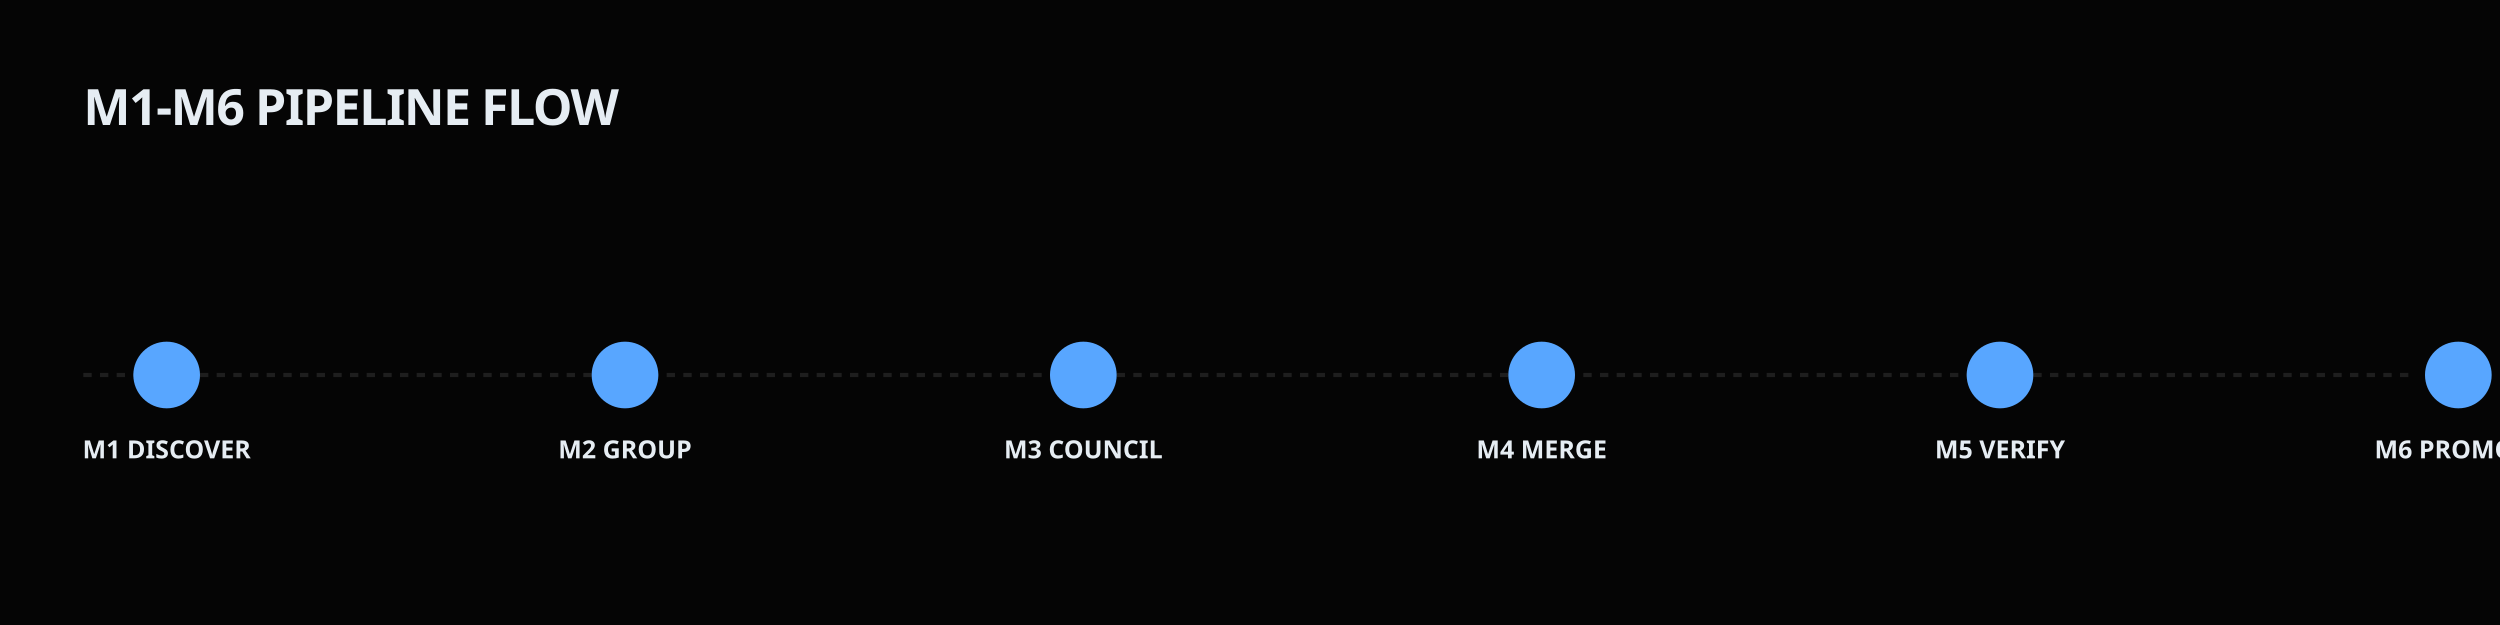
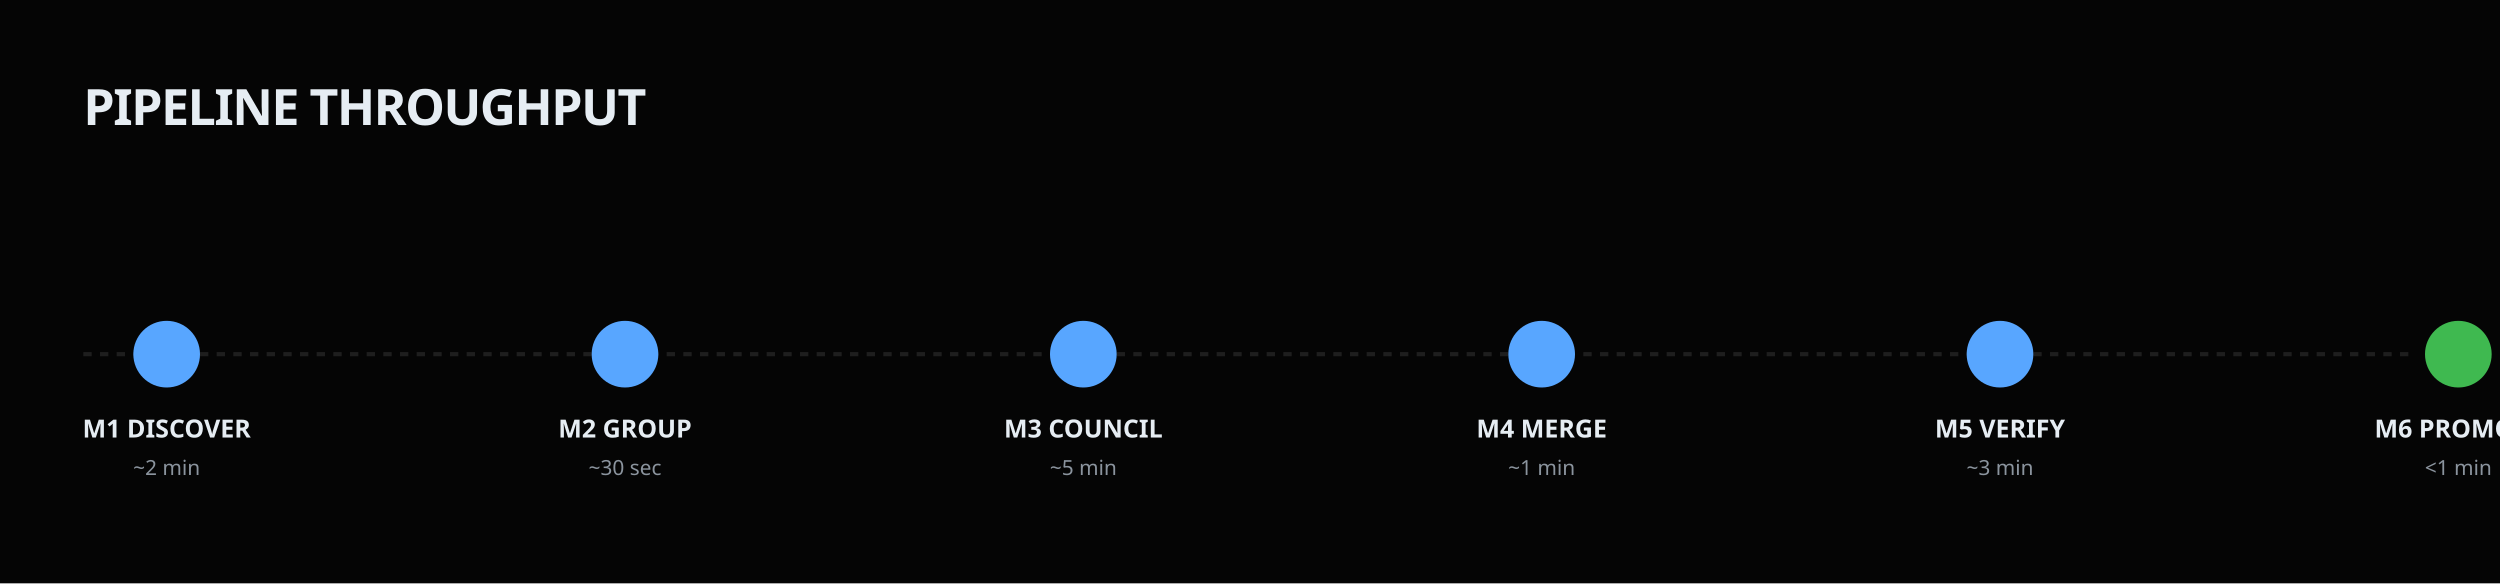
- <svg xmlns="http://www.w3.org/2000/svg" viewBox="0 0 1200 300">
-   <rect width="1200" height="300" fill="#050505" />
+ <svg xmlns="http://www.w3.org/2000/svg" viewBox="0 0 1200 280">
+   <rect width="1200" height="280" fill="#050505" />
  <g transform="translate(40, 60)">
-     <text font-family="system-ui, sans-serif" font-size="24" font-weight="800" fill="#E6EDF3" letter-spacing="-0.03em">M1-M6 PIPELINE FLOW</text>
-     <g transform="translate(0, 80)">
+     <text font-family="system-ui, sans-serif" font-size="24" font-weight="800" fill="#E6EDF3" letter-spacing="-0.03em">PIPELINE THROUGHPUT</text>
+     <g transform="translate(0, 70)">
      <path d="M 0 40 H 1120" stroke="rgba(255, 255, 255, 0.1)" stroke-width="2" stroke-dasharray="4,4" />
      <g transform="translate(0, 0)">
        <circle cx="40" cy="40" r="16" fill="#58A6FF" />
        <text x="40" y="80" text-anchor="middle" font-family="system-ui" font-size="12" font-weight="700" fill="#E6EDF3">M1 DISCOVER</text>
+         <text x="40" y="98" text-anchor="middle" font-family="system-ui" font-size="10" fill="#8B949E">~2 min</text>
      </g>
      <g transform="translate(220, 0)">
        <circle cx="40" cy="40" r="16" fill="#58A6FF" />
        <text x="40" y="80" text-anchor="middle" font-family="system-ui" font-size="12" font-weight="700" fill="#E6EDF3">M2 GROUP</text>
+         <text x="40" y="98" text-anchor="middle" font-family="system-ui" font-size="10" fill="#8B949E">~30 sec</text>
      </g>
      <g transform="translate(440, 0)">
        <circle cx="40" cy="40" r="16" fill="#58A6FF" />
        <text x="40" y="80" text-anchor="middle" font-family="system-ui" font-size="12" font-weight="700" fill="#E6EDF3">M3 COUNCIL</text>
+         <text x="40" y="98" text-anchor="middle" font-family="system-ui" font-size="10" fill="#8B949E">~5 min</text>
      </g>
      <g transform="translate(660, 0)">
        <circle cx="40" cy="40" r="16" fill="#58A6FF" />
        <text x="40" y="80" text-anchor="middle" font-family="system-ui" font-size="12" font-weight="700" fill="#E6EDF3">M4 MERGE</text>
+         <text x="40" y="98" text-anchor="middle" font-family="system-ui" font-size="10" fill="#8B949E">~1 min</text>
      </g>
      <g transform="translate(880, 0)">
        <circle cx="40" cy="40" r="16" fill="#58A6FF" />
        <text x="40" y="80" text-anchor="middle" font-family="system-ui" font-size="12" font-weight="700" fill="#E6EDF3">M5 VERIFY</text>
+         <text x="40" y="98" text-anchor="middle" font-family="system-ui" font-size="10" fill="#8B949E">~3 min</text>
      </g>
      <g transform="translate(1100, 0)">
-         <circle cx="40" cy="40" r="16" fill="#58A6FF" />
+         <circle cx="40" cy="40" r="16" fill="#3FB950" />
        <text x="40" y="80" text-anchor="middle" font-family="system-ui" font-size="12" font-weight="700" fill="#E6EDF3">M6 PROMOTE</text>
+         <text x="40" y="98" text-anchor="middle" font-family="system-ui" font-size="10" fill="#8B949E">&lt;1 min</text>
      </g>
    </g>
  </g>
</svg>
